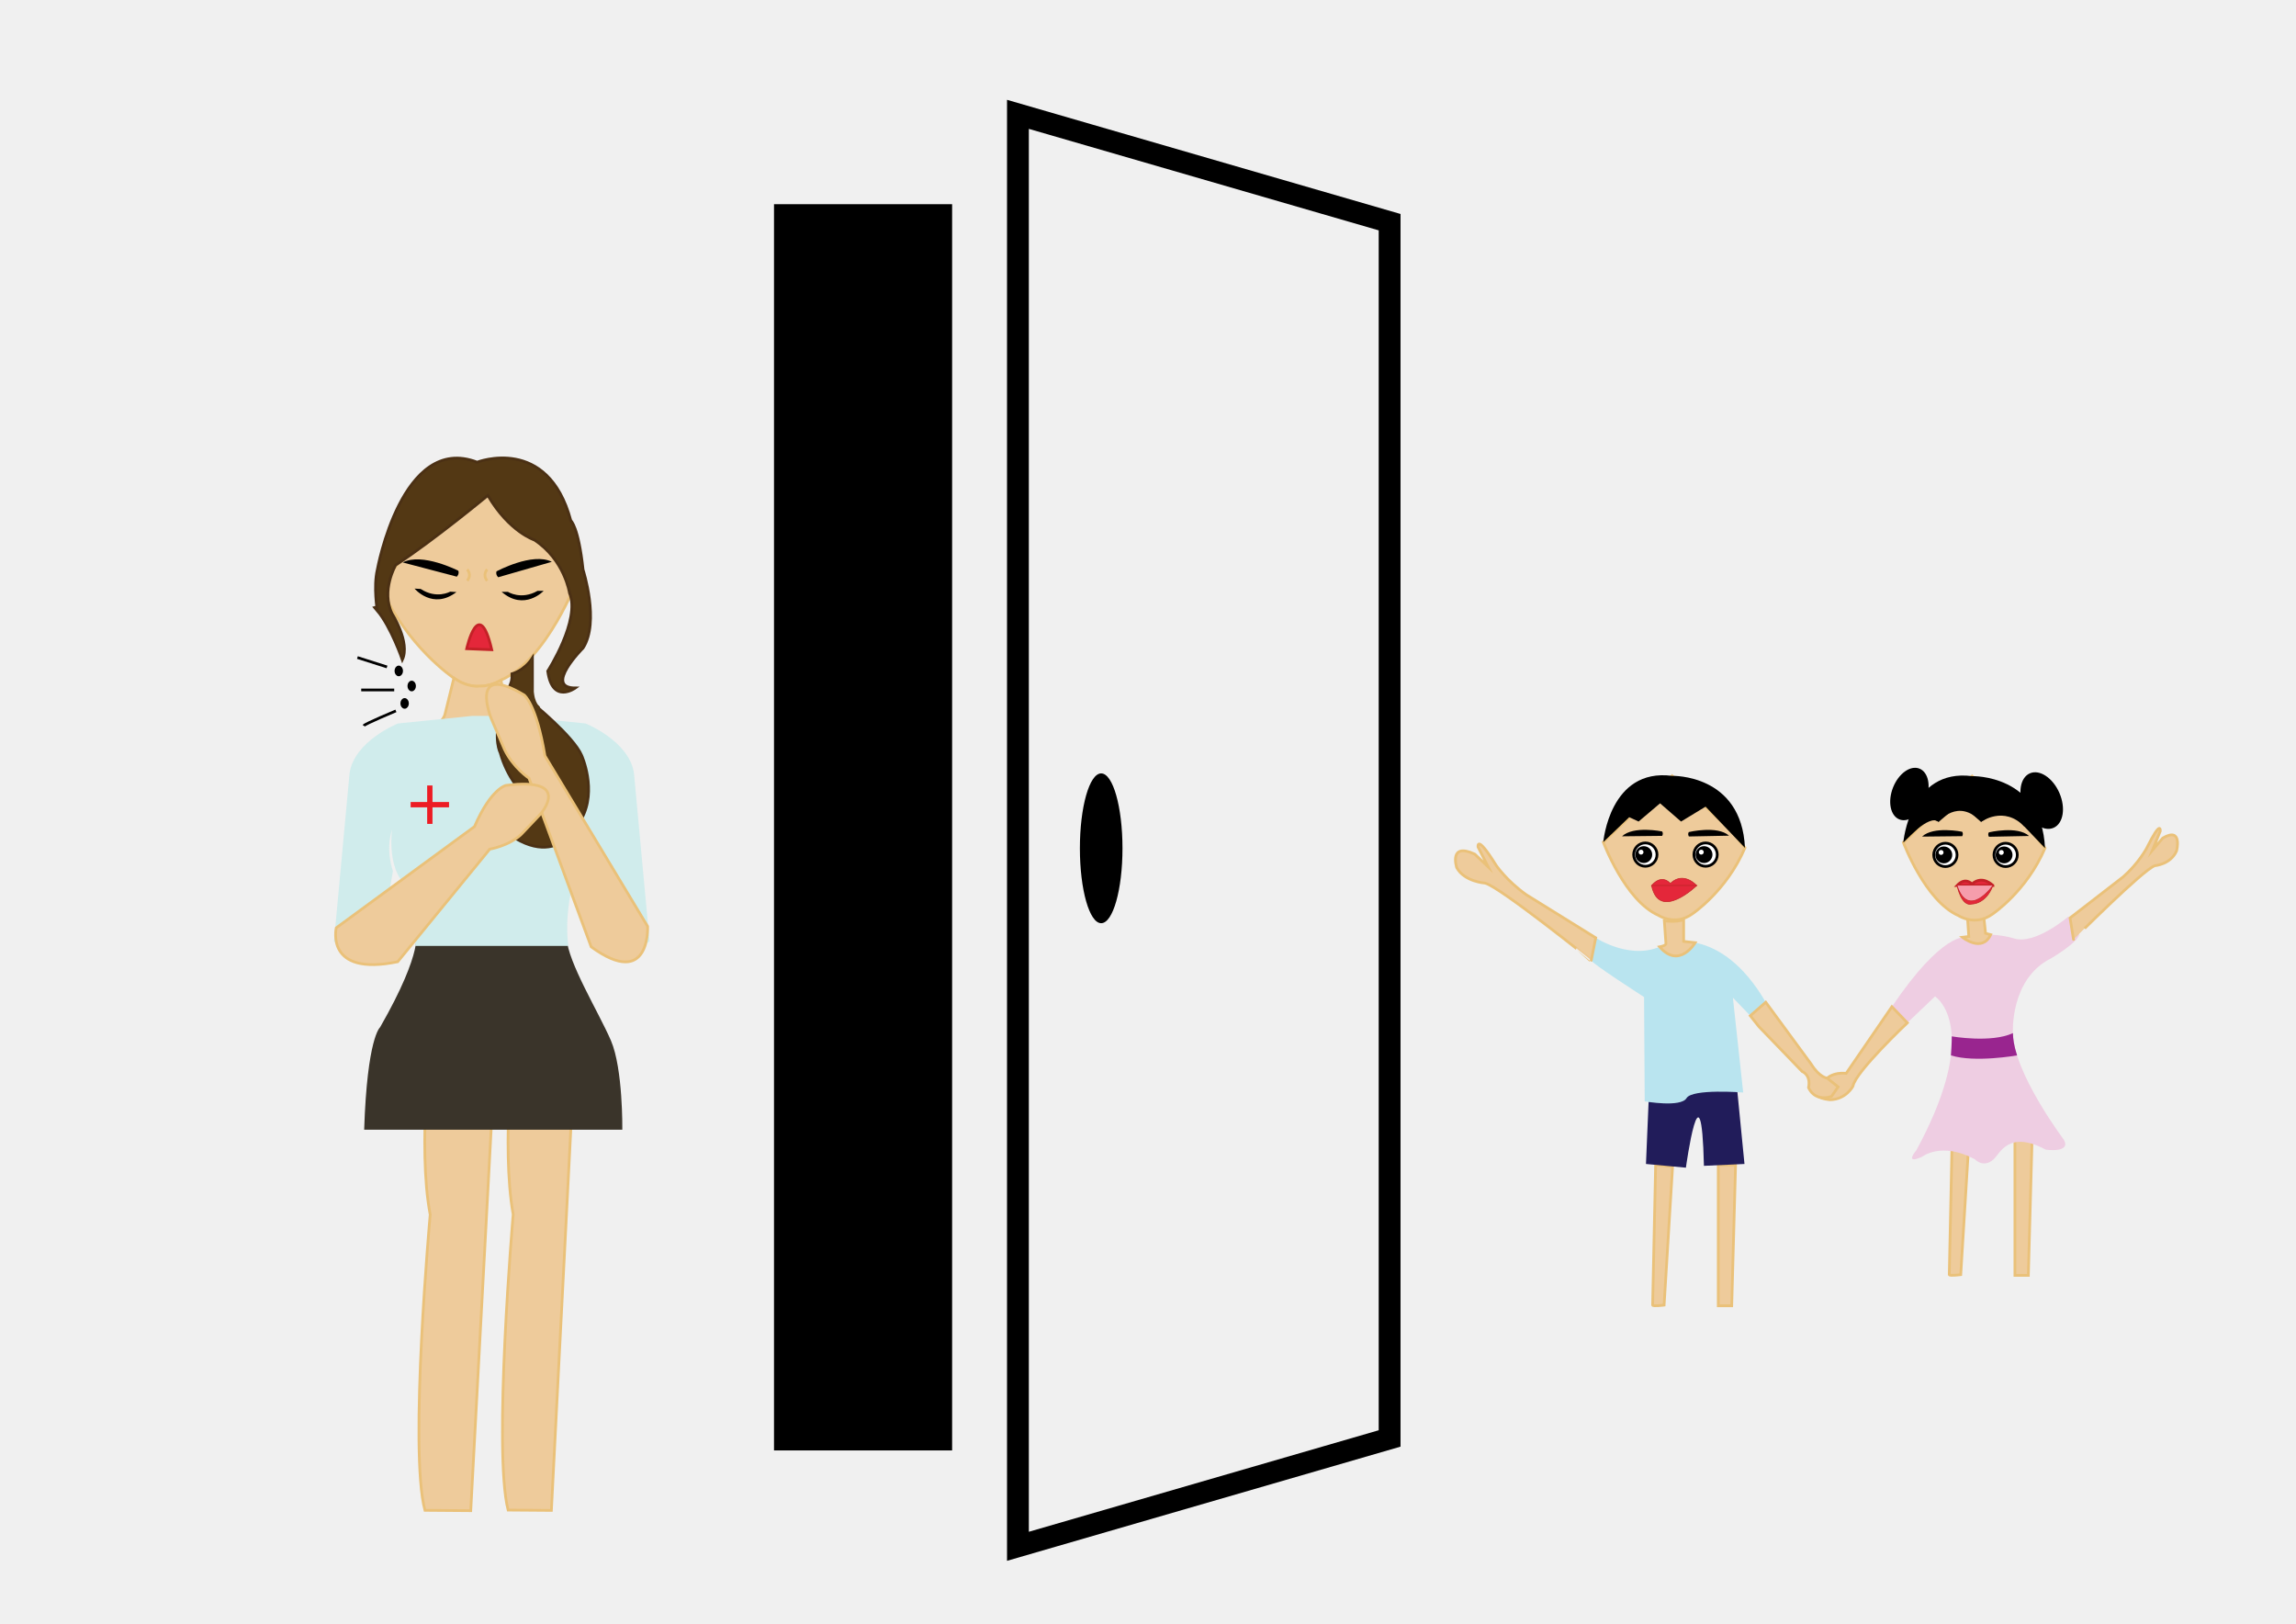
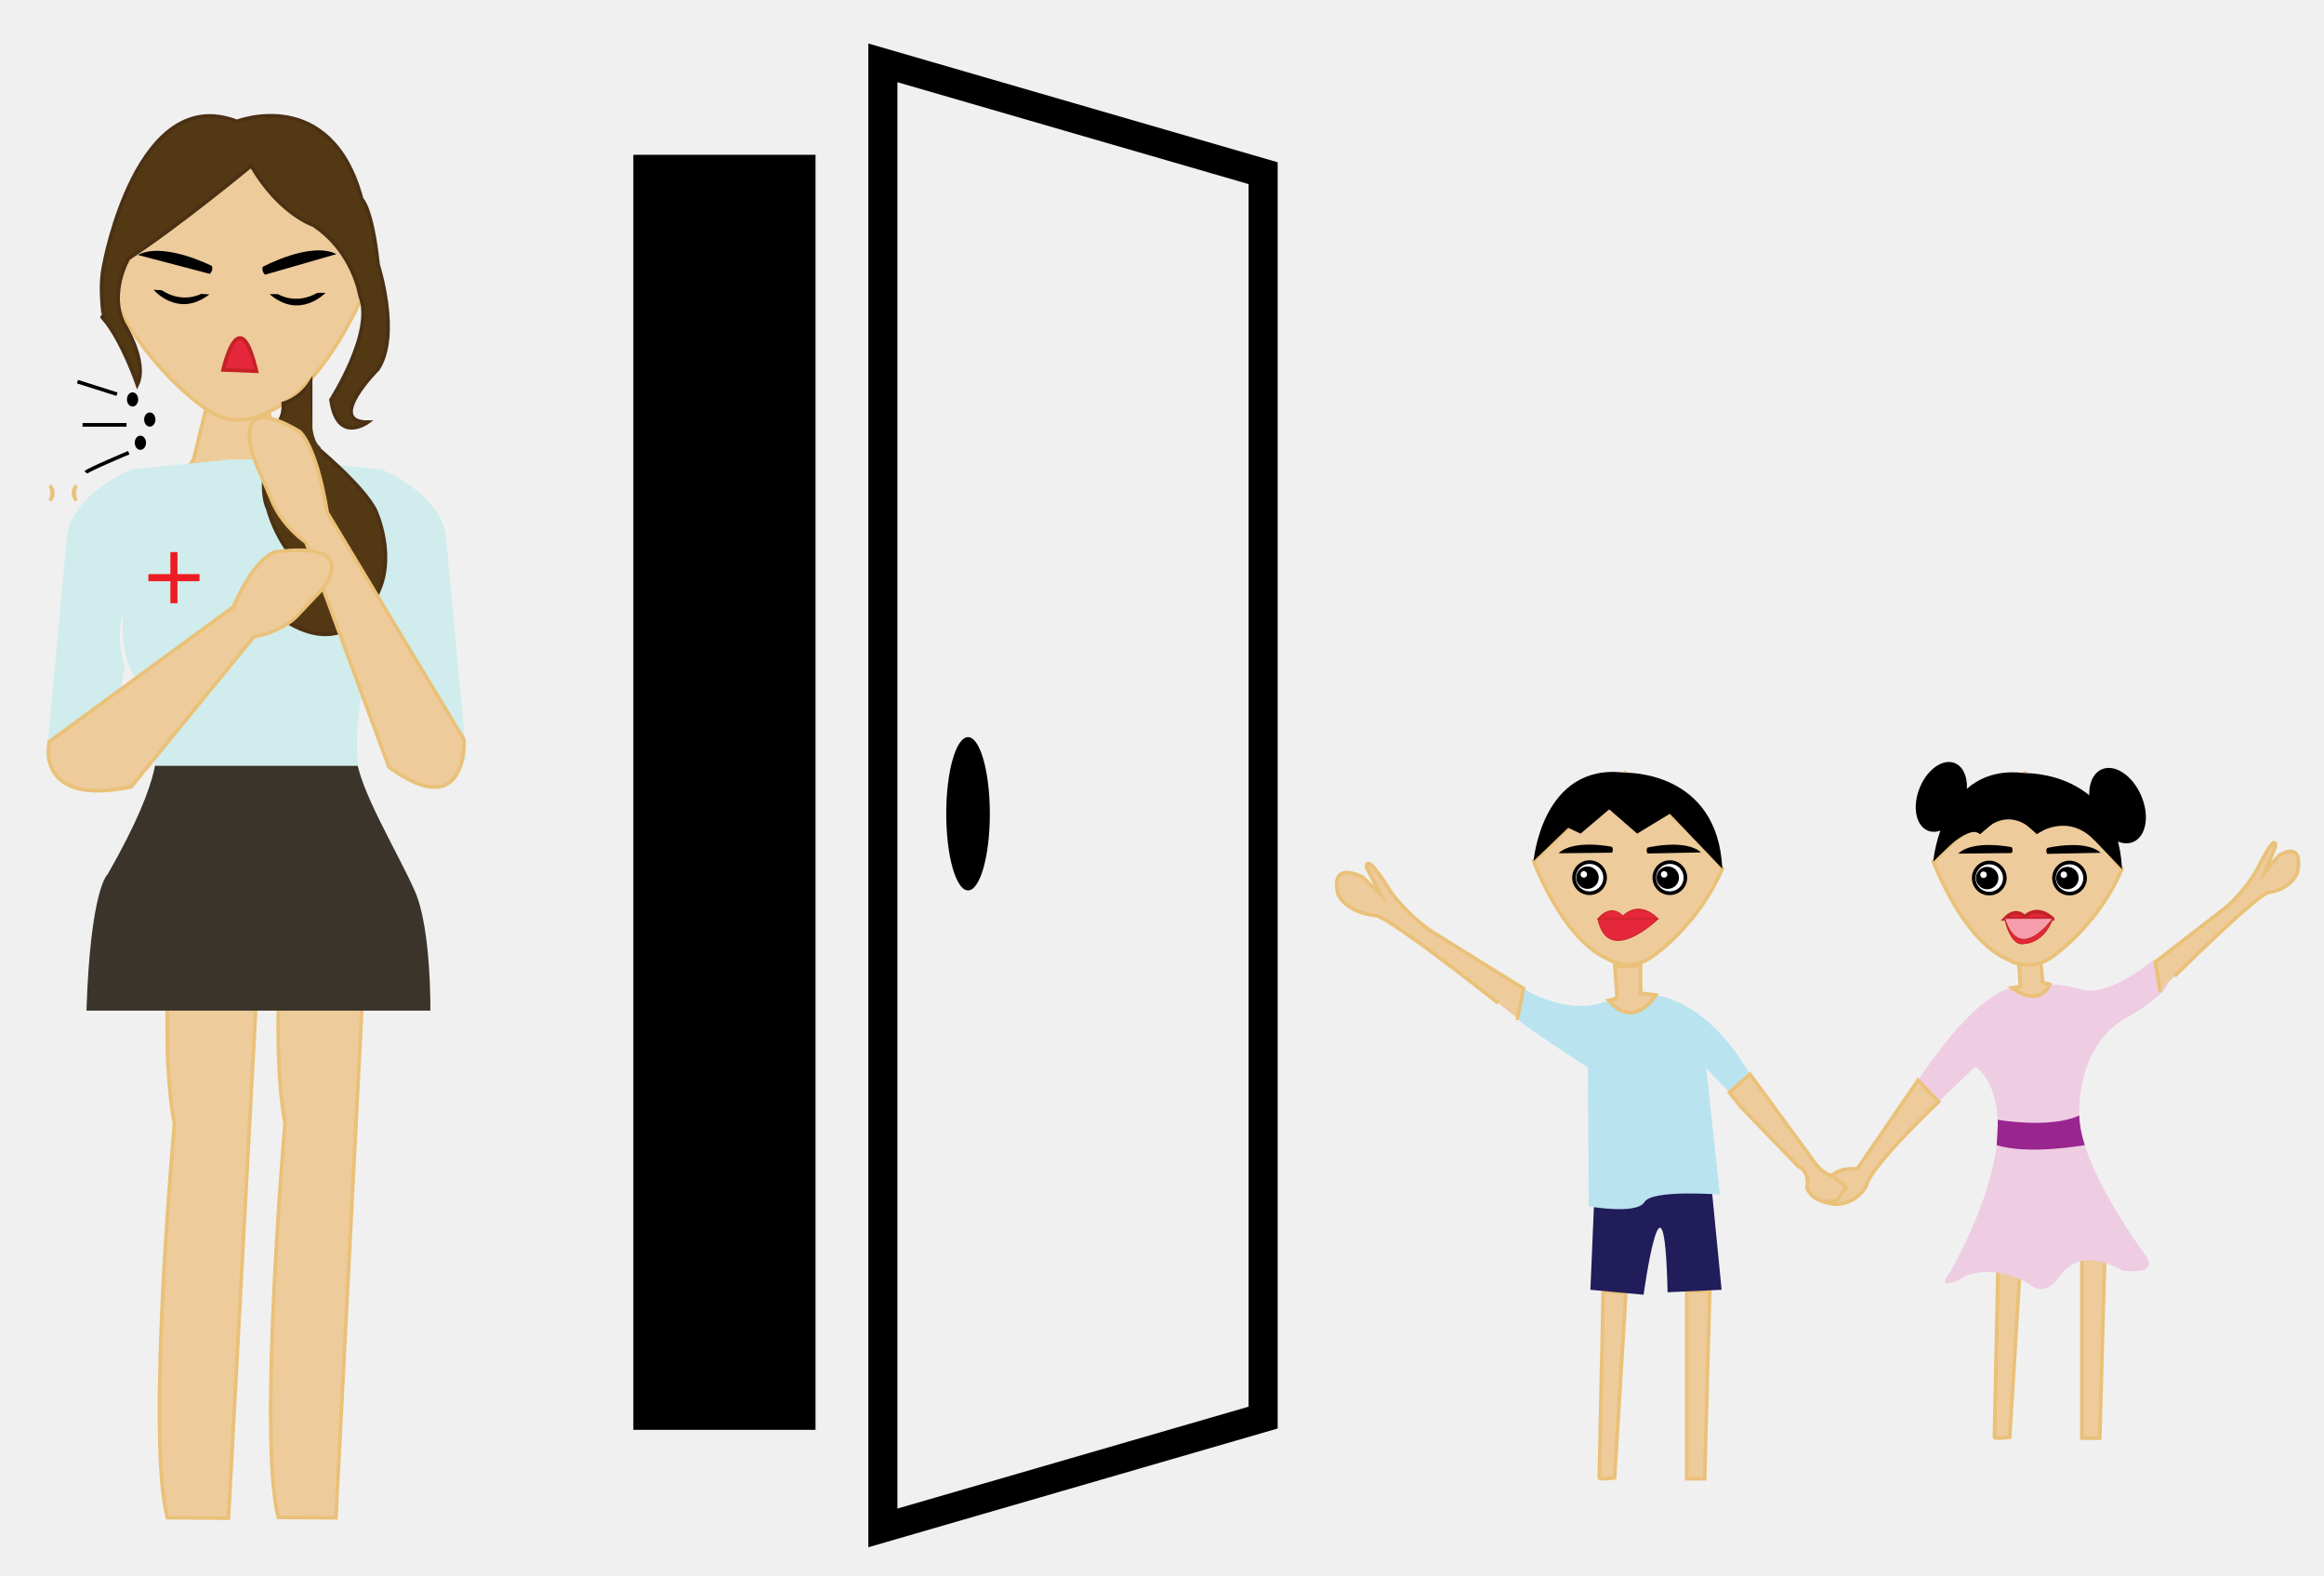
- <svg xmlns="http://www.w3.org/2000/svg" version="1.1" x="0px" y="0px" viewBox="0 0 841.89 595.28" style="enable-background:new 0 0 841.89 595.28;" xml:space="preserve">
+ <svg xmlns="http://www.w3.org/2000/svg" version="1.1" x="0px" y="0px" viewBox="0 0 639.7 433.6" style="enable-background:new 0 0 639.7 433.6;" xml:space="preserve">
  <style type="text/css">
	.st0{fill:#EECB9B;stroke:#EAC179;stroke-miterlimit:10;}
	.st1{fill:#3A342A;}
	.st2{fill:#ED1C24;}
	.st3{fill:#D0ECEC;}
	.st4{fill:#533814;stroke:#4B3014;stroke-miterlimit:10;}
	.st5{fill:#533814;}
	.st6{fill:#E4273A;stroke:#C42127;stroke-miterlimit:10;}
	.st7{stroke:#000000;stroke-miterlimit:10;}
	.st8{fill:none;stroke:#000000;stroke-width:8;stroke-miterlimit:10;}
	.st9{fill:#EECDE2;}
	.st10{fill:#211C5A;}
	.st11{fill:#B9E4EF;}
	.st12{fill:#99258F;}
	.st13{fill:#E4273A;stroke:#C42127;stroke-width:0.25;stroke-miterlimit:10;}
	.st14{fill:#FFFFFF;stroke:#000000;stroke-miterlimit:10;}
	.st15{fill:#F69DAC;}
</style>
  <g id="face">
    <g>
-       <path class="st0" d="M145.41,207.3c0.19-0.56,31.35-29.09,31.35-29.09l35.1,33.79c0,0-11.07,29.85-28.16,37.35    c0,0-8.45,5.63-17.27-0.75c0,0-17.46-11.6-26.84-33.67L145.41,207.3z" />
-       <path class="st0" d="M148.6,271.49c0,0,13.51-4.13,14.64-9.95l3.19-12.95l2.45,1.48l1.81,0.76l1.93,0.52l1.87,0.25l3.23-0.13    l2.29-0.51l1.91-0.69l1.79-0.93l1.88,10.7c0,0,4.36,12.15,25.34,11.45H148.6z" />
+       <path class="st0" d="M35.68,71.26c0.19-0.56,31.35-29.09,31.35-29.09l35.1,33.79c0,0-11.07,29.85-28.16,37.35    c0,0-8.45,5.63-17.27-0.75c0,0-17.46-11.6-26.84-33.67L35.68,71.26z" />
+       <path class="st0" d="M38.87,135.46c0,0,13.51-4.13,14.64-9.95l3.19-12.95l2.45,1.48l1.81,0.76l1.93,0.52l1.87,0.25l3.23-0.13    l2.29-0.51l1.91-0.69l1.79-0.93l1.88,10.7c0,0,4.36,12.15,25.34,11.45H38.87z" />
    </g>
  </g>
  <g id="skirt">
-     <path class="st0" d="M158.25,378.29c0,0-5.29,41.86-0.51,67.01c0,0-7.84,86.68-1.92,108.41l16.79,0.13l9.27-173.14L158.25,378.29z" />
-     <path class="st0" d="M188.68,378.2c0,0-5.02,41.87-0.51,67.01c0,0-7.45,86.69-1.86,108.41l15.87,0.12l8.83-173.14L188.68,378.2z" />
-     <path class="st1" d="M133.53,414.16h94.66c0,0,0.28-22.36-4.18-32.68c-4.45-10.32-15.78-28.67-16.24-37.55l-15.78-8.89l-39.53,6.31   c0,0,3.34,6.59-13.09,35.26C139.37,376.61,134.64,380.33,133.53,414.16z" />
+     <path class="st0" d="M48.53,242.25c0,0-5.29,41.86-0.51,67.01c0,0-7.84,86.68-1.92,108.41l16.79,0.13l9.27-173.14L48.53,242.25z" />
+     <path class="st0" d="M78.96,242.16c0,0-5.02,41.87-0.51,67.01c0,0-7.45,86.69-1.86,108.41l15.87,0.12l8.83-173.14L78.96,242.16z" />
+     <path class="st1" d="M23.8,278.12h94.66c0,0,0.28-22.36-4.18-32.68s-15.78-28.67-16.24-37.55L82.27,199l-39.53,6.31   c0,0,3.34,6.59-13.09,35.26C29.65,240.57,24.91,244.3,23.8,278.12z" />
  </g>
  <g id="top">
    <g>
-       <rect x="149.59" y="288.94" class="st2" width="14.08" height="1.95" />
-       <rect x="149.59" y="288.94" transform="matrix(-1.836970e-16 1 -1 -1.836970e-16 446.5514 133.2887)" class="st2" width="14.08" height="1.95" />
+       <rect x="39.86" y="152.91" class="st2" width="14.08" height="1.95" />
+       <rect x="39.86" y="152.91" transform="matrix(-1.836970e-16 1 -1 -1.836970e-16 200.7886 106.981)" class="st2" width="14.08" height="1.95" />
    </g>
-     <path class="st3" d="M209.12,346.8h-56.88c1.4-10.26-1.13-20.55-1.13-20.55c-9.86-5.47-7.32-22.24-7.32-22.24   c-2.54,7.76,0.28,15.35,0.28,15.35s-2.53,13.97-2.61,17.43c-0.54,22.76-19,8.35-19,8.35l5.71-61.6   c1.67-11.9,17.77-18.31,17.77-18.31l27.26-2.77h14.24l27.26,2.77c0,0,16.1,6.41,17.77,18.31l5.71,61.6c0,0-18.47,14.41-19-8.35   c-0.08-3.46-2.61-17.43-2.61-17.43s2.82-7.59,0.28-15.35c0,0,2.54,16.77-7.32,22.24c0,0-2.53,10.3-1.13,20.55h-56.88" />
+     <path class="st3" d="M99.39,210.76H42.51c1.4-10.26-1.13-20.55-1.13-20.55c-9.86-5.47-7.32-22.24-7.32-22.24   c-2.54,7.76,0.28,15.35,0.28,15.35s-2.53,13.97-2.61,17.43c-0.54,22.76-19,8.35-19,8.35l5.71-61.6   c1.67-11.9,17.77-18.31,17.77-18.31l27.26-2.77h14.24l27.26,2.77c0,0,16.1,6.41,17.77,18.31l5.71,61.6c0,0-18.47,14.41-19-8.35   c-0.08-3.46-2.61-17.43-2.61-17.43s2.82-7.59,0.28-15.35c0,0,2.54,16.77-7.32,22.24c0,0-2.53,10.3-1.13,20.55H41.8" />
    <g>
-       <rect x="150.57" y="294.03" class="st2" width="14.08" height="1.95" />
-       <rect x="150.57" y="294.03" transform="matrix(-1.836970e-16 1 -1 -1.836970e-16 452.6142 137.3991)" class="st2" width="14.08" height="1.95" />
+       <rect x="40.84" y="158" class="st2" width="14.08" height="1.95" />
+       <rect x="40.84" y="158" transform="matrix(-1.836970e-16 1 -1 -1.836970e-16 206.8513 111.0914)" class="st2" width="14.08" height="1.95" />
    </g>
  </g>
  <g id="hair">
-     <path class="st4" d="M138.35,208.86c0,0,9.01-50.12,36.6-39.42c0,0,25.9-10.14,34.35,21.4c0,0,2.82,2.25,4.5,18.02   c0,0,6.19,19.15,0,28.72c0,0-14.64,14.64-2.82,14.64c0,0-8.45,6.19-10.14-6.19c0,0,12.11-18.77,7.98-28.63   c0,0-1.78-12.11-12.86-19.43c0,0-9.3-3-17.08-16.33c0,0-19.71,16.33-33.79,25.53c0,0-5.44,9.39-1.31,17.83   c0,0,6.76,10.51,3.75,16.89c0,0-4.13-12.01-9.2-18.02C138.35,223.88,136.87,215.21,138.35,208.86z" />
-     <path class="st4" d="M187.72,247.03c0,0,4.5-1.13,7.51-5.82v16.52c0,0,15.02,12.2,18.02,19.15c0,0,5.82,12.76,0,23.28   c0,0-8.26,21.21-29.85,3.19c0,0,17.08,2.82,8.45-12.2c0,0-5.82-5.69-8.45-15.24c0,0-2.44-4.29,0-14.61   C185.84,250.97,187.91,252.1,187.72,247.03z" />
-     <path class="st5" d="M195.23,240.21c0,0-0.91,15.62,2.31,18.46c3.21,2.84-10.19,4.25-10.19,4.25L195.23,240.21z" />
+     <path class="st4" d="M28.62,72.83c0,0,9.01-50.12,36.6-39.42c0,0,25.9-10.14,34.35,21.4c0,0,2.82,2.25,4.5,18.02   c0,0,6.19,19.15,0,28.72c0,0-14.64,14.64-2.82,14.64c0,0-8.45,6.19-10.14-6.19c0,0,12.11-18.77,7.98-28.63   c0,0-1.78-12.11-12.86-19.43c0,0-9.3-3-17.08-16.33c0,0-19.71,16.33-33.79,25.53c0,0-5.44,9.39-1.31,17.83   c0,0,6.76,10.51,3.75,16.89c0,0-4.13-12.01-9.2-18.02C28.62,87.84,27.15,79.18,28.62,72.83z" />
+     <path class="st4" d="M77.99,111c0,0,4.5-1.13,7.51-5.82v16.52c0,0,15.02,12.2,18.02,19.15c0,0,5.82,12.76,0,23.28   c0,0-8.26,21.21-29.85,3.19c0,0,17.08,2.82,8.45-12.2c0,0-5.82-5.69-8.45-15.24c0,0-2.44-4.29,0-14.61   C76.11,114.94,78.18,116.06,77.99,111z" />
+     <path class="st5" d="M85.5,104.18c0,0-0.91,15.62,2.31,18.46c3.21,2.84-10.19,4.25-10.19,4.25L85.5,104.18z" />
  </g>
  <g id="face_1_">
    <g id="eyes">
-       <path d="M183.93,216.98h2.32c0,0,4.79,3.1,10.84-0.35h2.24C199.34,216.63,192.24,224.16,183.93,216.98z" />
-       <path d="M167.37,217.06l-2.32-0.14c0,0-4.96,2.81-10.8-1l-2.24-0.13C152.01,215.79,158.65,223.73,167.37,217.06z" />
-       <path class="st6" d="M171.12,237.83c0,0,4.45-20.03,9.2,0.37L171.12,237.83z" />
+       <path d="M74.2,80.94h2.32c0,0,4.79,3.1,10.84-0.35h2.24C89.61,80.59,82.51,88.12,74.2,80.94z" />
+       <path d="M57.64,81.02l-2.32-0.14c0,0-4.96,2.81-10.8-1l-2.24-0.13C42.28,79.75,48.92,87.7,57.64,81.02z" />
+       <path class="st6" d="M61.4,101.79c0,0,4.45-20.03,9.2,0.37L61.4,101.79z" />
    </g>
    <g id="eyebrows">
-       <path d="M182.06,209.47c0,0,13.19-7.12,20.28-3.5l-19.66,5.66C182.69,211.63,181.65,210.76,182.06,209.47z" />
-       <path d="M168.06,209.24c0,0-13.35-6.81-20.36-3.03l19.79,5.2C167.49,211.42,168.5,210.52,168.06,209.24z" />
+       <path d="M72.33,73.43c0,0,13.19-7.12,20.28-3.5L72.96,75.6C72.96,75.6,71.92,74.72,72.33,73.43z" />
+       <path d="M58.33,73.2c0,0-13.35-6.81-20.36-3.03l19.79,5.2C57.76,75.38,58.77,74.48,58.33,73.2z" />
    </g>
-     <path class="st0" d="M178.64,208.77c0,0-1.87,1.94,0,4.13" />
-     <path class="st0" d="M171.31,208.77c0,0,1.87,1.94,0,4.13" />
+     <path class="st0" d="M21.05,133.63c0,0-1.87,1.94,0,4.13" />
+     <path class="st0" d="M13.72,133.63c0,0,1.87,1.94,0,4.13" />
  </g>
  <g id="arms">
-     <path class="st0" d="M237.47,339.62c0,0,1.14,23.39-20.7,7.5l-22.8-61.83c0,0-5.82-3.84-9-10.57l-4.84-11.28   c0,0-8.49-20.95,12.05-8.65c0,0,4.49,3.25,7.64,22.32L237.47,339.62z" />
-     <path class="st0" d="M123.3,340.15c0,0-4.28,17.99,22.53,12.44l33.76-41.28c0,0,7.09-1.17,11.56-5.44l6.93-7.32   c0,0,12.3-13.74-12.57-10.61c0,0-5.5,1.13-11.52,15.09L123.3,340.15z" />
+     <path class="st0" d="M127.74,203.59c0,0,1.14,23.39-20.7,7.5l-22.8-61.83c0,0-5.82-3.84-9-10.57l-4.84-11.28   c0,0-8.49-20.95,12.05-8.65c0,0,4.49,3.25,7.64,22.32L127.74,203.59z" />
+     <path class="st0" d="M13.57,204.11c0,0-4.28,17.99,22.53,12.44l33.76-41.28c0,0,7.09-1.17,11.56-5.44l6.93-7.32   c0,0,12.3-13.74-12.57-10.61c0,0-5.5,1.13-11.52,15.09L13.57,204.11z" />
    <g>
-       <ellipse class="st7" cx="146.22" cy="245.97" rx="1.05" ry="1.45" />
-       <ellipse class="st7" cx="150.96" cy="251.5" rx="1.05" ry="1.45" />
-       <ellipse class="st7" cx="148.37" cy="257.88" rx="1.05" ry="1.45" />
-       <line class="st7" x1="131.06" y1="241.07" x2="141.91" y2="244.51" />
-       <line class="st7" x1="132.45" y1="252.95" x2="144.55" y2="252.95" />
-       <path class="st7" d="M133.38,266.06c0.47-0.72,11.79-5.44,11.79-5.44" />
+       <ellipse class="st7" cx="36.49" cy="109.93" rx="1.05" ry="1.45" />
+       <ellipse class="st7" cx="41.23" cy="115.46" rx="1.05" ry="1.45" />
+       <ellipse class="st7" cx="38.64" cy="121.85" rx="1.05" ry="1.45" />
+       <line class="st7" x1="21.33" y1="105.03" x2="32.19" y2="108.48" />
+       <line class="st7" x1="22.72" y1="116.92" x2="34.82" y2="116.92" />
+       <path class="st7" d="M23.65,130.02c0.47-0.72,11.79-5.44,11.79-5.44" />
    </g>
  </g>
  <g id="door">
-     <polygon class="st8" points="373.25,41.92 509.54,81.45 509.54,527.36 373.25,566.9  " />
-     <rect x="283.81" y="74.86" width="65.31" height="456.89" />
-     <ellipse cx="403.78" cy="311" rx="7.81" ry="27.46" />
+     <polygon class="st8" points="243.02,17.3 347.69,47.66 347.69,390.12 243.02,420.48  " />
+     <rect x="174.33" y="42.6" width="50.15" height="350.89" />
+     <ellipse cx="266.46" cy="223.95" rx="6" ry="21.09" />
  </g>
  <g id="kids">
-     <path class="st0" d="M715.85,415.9l6.22,0.58l-3.11,50.83c0,0-4.21,0.56-4.21,0C714.75,466.75,715.85,415.9,715.85,415.9z" />
-     <polygon class="st0" points="738.82,415.9 745.16,415.9 743.75,467.56 738.82,467.56  " />
-     <path class="st9" d="M720.86,343.59c0,0-8.5-2.12-27.15,25.49l5.67,5.9l10.15-9.68c0,0,5.6,3.51,6.13,14.65   c0.41,8.66-2.24,21.94-12.98,41.77c0,0-4.72,5.43,2.12,2.36c0,0,7.08-5.67,19.36,0.94c0,0,3.05,3.41,6.85,0   c2.36-2.12,5.43-10.85,19.12-3.54c0,0,9.44,1.37,6.61-3.68c0,0-18.41-24.41-18.65-39.04c0,0-1.18-19.83,13.93-27.38   c0,0,10.15-5.9,10.39-8.97l-4.01-6.37c0,0-12.04,10.39-19.83,8.03C738.56,344.06,730.07,341.22,720.86,343.59z" />
-     <path class="st0" d="M607.08,427.06l6.22,0.58l-3.11,50.83c0,0-4.21,0.56-4.21,0S607.08,427.06,607.08,427.06z" />
-     <polygon class="st0" points="630.05,427.06 636.39,427.06 634.98,478.72 630.05,478.72  " />
-     <path class="st10" d="M603.54,426.73l14.64,1.36c0,0,5.67-41.02,6.61-0.68l14.87-0.68l-2.6-26.44l-15.46-12.8L604.5,404   L603.54,426.73z" />
-     <path class="st11" d="M585.13,343.82c0,0,13.93,9.21,25.73,2.12c0,0,19.83-7.32,36.59,21.48l-5.67,4.96l-6.37-6.61l3.78,34.76   c0,0-18.65-1.48-20.77,2.06c-2.12,3.54-15.34,1.18-15.34,1.18l-0.24-38.24c0,0-19.83-12.75-19.36-13.46   S585.13,343.82,585.13,343.82z" />
-     <path class="st0" d="M544.53,323.76c0,0-7.55-0.47-10.39-5.67c0,0-3.07-9.44,6.61-4.96l4.96,4.71l-3.74-7.29   c0,0-0.75-5.19,6.57,6.6c0,0,3.78,5.66,11.09,10.85l25.49,15.82l-1.65,8.26C583.48,352.08,550.01,325.17,544.53,323.76z" />
-     <path class="st0" d="M676.95,393.51l16.76-24.43l5.67,5.9c0,0-19.12,18.06-19.95,23.25c0,0-2.48,4.84-8.38,4.96   c0,0-11.67-0.82-1.06-7.91C669.99,395.28,672.23,393,676.95,393.51z" />
-     <path class="st0" d="M644.97,376.4l15.82,16.41c0,0,3.3,1.18,2.36,5.9c0,0,1.84,5.25,8.38,3.3l2.48-3.54l-4.01-3.19   c0,0-2.83-0.24-5.9-5.19l-16.64-22.66l-5.67,4.96L644.97,376.4z" />
-     <path class="st0" d="M610.27,337.57c0,0,4.25,0.71,7.08-0.44v8l4.24,0.47c0,0-5.84,9.85-13.05,1.53c0,0,2.38-0.41,2.32-1.18   S610.27,337.57,610.27,337.57z" />
-     <path class="st0" d="M719.57,343.62c0,0,7.2,5.81,10.38-0.95l-1.89-0.5l-0.94-8.85c0,0-2.24,2.12-5.9,0l0.69,10.02L719.57,343.62z" />
-     <path class="st0" d="M790.14,317.38c0,0,5.79-0.45,7.96-5.41c0,0,2.35-9.02-5.06-4.73l-3.8,4.49l2.86-6.96c0,0,0.57-4.96-5.03,6.3   c0,0-2.89,5.4-8.5,10.36l-19.53,15.1l1.27,7.89C760.3,344.43,785.94,318.73,790.14,317.38z" />
-     <path class="st12" d="M715.66,379.95c0,0,14.5,2.52,22.43-1.19l0.1,1.67l0.26,1.88l0.44,2.08l0.72,2.53c0,0-15.5,2.78-24.24,0   C715.37,386.92,715.75,381.24,715.66,379.95z" />
-     <path class="st0" d="M635.66,305.36c-0.13-0.4-22.54-20.92-22.54-20.92l-25.23,24.29c0,0,7.96,21.46,20.24,26.85   c0,0,6.07,4.05,12.41-0.54c0,0,12.55-8.34,19.3-24.21L635.66,305.36z" />
-     <path d="M609.46,304.82c0,0-10.55-2.18-14.69,1.78l14.71-0.16C609.47,306.44,610.01,305.63,609.46,304.82z" />
-     <path d="M619.25,305.04c0,0,10.48-2.5,14.74,1.33l-14.71,0.29C619.28,306.66,618.73,305.86,619.25,305.04z" />
+     <path class="st0" d="M550.08,344.11l6.22,0.58l-3.11,50.83c0,0-4.21,0.56-4.21,0C548.98,394.96,550.08,344.11,550.08,344.11z" />
+     <polygon class="st0" points="573.05,344.11 579.39,344.11 577.98,395.77 573.05,395.77  " />
+     <path class="st9" d="M555.09,271.8c0,0-8.5-2.12-27.15,25.49l5.67,5.9l10.15-9.68c0,0,5.6,3.51,6.13,14.65   c0.41,8.66-2.24,21.94-12.98,41.77c0,0-4.72,5.43,2.12,2.36c0,0,7.08-5.67,19.36,0.94c0,0,3.05,3.41,6.85,0   c2.36-2.12,5.43-10.85,19.12-3.54c0,0,9.44,1.37,6.61-3.68c0,0-18.41-24.41-18.65-39.04c0,0-1.18-19.83,13.93-27.38   c0,0,10.15-5.9,10.39-8.97l-4.01-6.37c0,0-12.04,10.39-19.83,8.03C572.8,272.27,564.3,269.44,555.09,271.8z" />
+     <path class="st0" d="M441.31,355.28l6.22,0.58l-3.11,50.83c0,0-4.21,0.56-4.21,0C440.21,406.12,441.31,355.28,441.31,355.28z" />
+     <polygon class="st0" points="464.28,355.28 470.62,355.28 469.21,406.94 464.28,406.94  " />
+     <path class="st10" d="M437.77,354.95l14.64,1.36c0,0,5.67-41.02,6.61-0.68l14.87-0.68l-2.6-26.44l-15.46-12.8l-17.1,16.51   L437.77,354.95z" />
+     <path class="st11" d="M419.36,272.04c0,0,13.93,9.21,25.73,2.12c0,0,19.83-7.32,36.59,21.48l-5.67,4.96l-6.37-6.61l3.78,34.76   c0,0-18.65-1.48-20.77,2.06c-2.12,3.54-15.34,1.18-15.34,1.18l-0.24-38.24c0,0-19.83-12.75-19.36-13.46   S419.36,272.04,419.36,272.04z" />
+     <path class="st0" d="M378.76,251.97c0,0-7.55-0.47-10.39-5.67c0,0-3.07-9.44,6.61-4.96l4.96,4.71l-3.74-7.29   c0,0-0.75-5.19,6.57,6.6c0,0,3.78,5.66,11.09,10.85l25.49,15.82l-1.65,8.26C417.71,280.3,384.24,253.39,378.76,251.97z" />
+     <path class="st0" d="M511.19,321.73l16.76-24.43l5.67,5.9c0,0-19.12,18.06-19.95,23.25c0,0-2.48,4.84-8.38,4.96   c0,0-11.67-0.82-1.06-7.91C504.22,323.5,506.47,321.21,511.19,321.73z" />
+     <path class="st0" d="M479.2,304.61l15.82,16.41c0,0,3.3,1.18,2.36,5.9c0,0,1.84,5.25,8.38,3.3l2.48-3.54l-4.01-3.19   c0,0-2.83-0.24-5.9-5.19l-16.64-22.66l-5.67,4.96L479.2,304.61z" />
+     <path class="st0" d="M444.5,265.78c0,0,4.25,0.71,7.08-0.44v8l4.24,0.47c0,0-5.84,9.85-13.05,1.53c0,0,2.38-0.41,2.32-1.18   C445.03,273.39,444.5,265.78,444.5,265.78z" />
+     <path class="st0" d="M553.8,271.84c0,0,7.2,5.81,10.38-0.95l-1.89-0.5l-0.94-8.85c0,0-2.24,2.12-5.9,0l0.69,10.02L553.8,271.84z" />
+     <path class="st0" d="M624.37,245.59c0,0,5.79-0.45,7.96-5.41c0,0,2.35-9.02-5.06-4.73l-3.8,4.49l2.86-6.96c0,0,0.57-4.96-5.03,6.3   c0,0-2.89,5.4-8.5,10.36l-19.53,15.1l1.27,7.89C594.53,272.64,620.17,246.95,624.37,245.59z" />
+     <path class="st12" d="M549.9,308.17c0,0,14.5,2.52,22.43-1.19l0.1,1.67l0.26,1.88l0.44,2.08l0.72,2.53c0,0-15.5,2.78-24.24,0   C549.61,315.14,549.98,309.46,549.9,308.17z" />
+     <path class="st0" d="M469.9,233.58c-0.13-0.4-22.54-20.92-22.54-20.92l-25.23,24.29c0,0,7.96,21.46,20.24,26.85   c0,0,6.07,4.05,12.41-0.54c0,0,12.55-8.34,19.3-24.21L469.9,233.58z" />
+     <path d="M443.69,233.04c0,0-10.55-2.18-14.69,1.78l14.71-0.16C443.71,234.66,444.24,233.84,443.69,233.04z" />
+     <path d="M453.48,233.26c0,0,10.48-2.5,14.74,1.33l-14.71,0.29C453.52,234.87,452.96,234.08,453.48,233.26z" />
    <g>
-       <path class="st13" d="M622.13,324.66c0,0-4.66-5.36-9.51-0.91c0,0-0.12,0.19-0.32-0.02c0,0-2.92-3.49-6.7,0.93H622.13z" />
-       <path class="st13" d="M622.13,324.66c0,0-13.73,13.33-16.53,0H622.13z" />
+       <path class="st13" d="M456.37,252.88c0,0-4.66-5.36-9.51-0.91c0,0-0.12,0.19-0.32-0.02c0,0-2.92-3.49-6.7,0.93H456.37z" />
+       <path class="st13" d="M456.37,252.88c0,0-13.73,13.33-16.53,0H456.37z" />
    </g>
-     <path d="M587.89,308.73c0,0,2.32-27.26,25.23-24.29c0,0,25.47-0.79,26.72,26.4l-14.44-15.11l-9,5.46l-7.69-6.68l-7.88,6.68   l-3.43-1.6L587.89,308.73z" />
+     <path d="M422.13,236.95c0,0,2.32-27.26,25.23-24.29c0,0,25.47-0.79,26.72,26.4l-14.44-15.11l-9,5.46l-7.69-6.68l-7.88,6.68   l-3.43-1.6L422.13,236.95z" />
    <g id="Layer_11">
-       <circle class="st14" cx="625.4" cy="313.31" r="4.28" />
-       <path d="M621.74,313.31c0,1.71,1.38,3.09,3.09,3.09s3.09-1.38,3.09-3.09s-1.38-3.09-3.09-3.09S621.74,311.61,621.74,313.31z     M622.92,312.41c0-0.5,0.4-0.9,0.9-0.9s0.9,0.4,0.9,0.9s-0.4,0.9-0.9,0.9S622.92,312.91,622.92,312.41z" />
-       <circle class="st14" cx="603.31" cy="313.31" r="4.28" />
-       <path d="M599.64,313.31c0,1.71,1.38,3.09,3.09,3.09s3.09-1.38,3.09-3.09s-1.38-3.09-3.09-3.09S599.64,311.61,599.64,313.31z     M600.83,312.41c0-0.5,0.4-0.9,0.9-0.9s0.9,0.4,0.9,0.9s-0.4,0.9-0.9,0.9S600.83,312.91,600.83,312.41z" />
-       <path class="st0" d="M745.68,305.47c-0.13-0.4-22.54-20.92-22.54-20.92l-25.23,24.29c0,0,7.96,21.46,20.24,26.85    c0,0,6.07,4.05,12.41-0.54c0,0,12.55-8.34,19.3-24.21L745.68,305.47z" />
-       <path d="M719.48,304.93c0,0-10.55-2.18-14.69,1.78l14.71-0.16C719.49,306.55,720.02,305.73,719.48,304.93z" />
-       <path d="M729.27,305.15c0,0,10.48-2.5,14.74,1.33l-14.71,0.29C729.3,306.77,728.75,305.97,729.27,305.15z" />
-       <path class="st6" d="M730.76,324.65c0,0-3.7-3.96-7.57-0.67c0,0-0.09,0.14-0.26-0.01c0,0-2.32-2.58-5.33,0.69H730.76z" />
-       <path d="M697.91,308.84c0,0,2.32-27.26,25.23-24.29c0,0,25.47-0.79,26.72,26.4l-14.44-15.11l-9,5.46l-7.69-6.68l-7.88,6.68    l-3.43-1.6L697.91,308.84z" />
-       <circle class="st14" cx="735.42" cy="313.42" r="4.28" />
-       <path d="M731.76,313.42c0,1.71,1.38,3.09,3.09,3.09s3.09-1.38,3.09-3.09c0-1.71-1.38-3.09-3.09-3.09S731.76,311.71,731.76,313.42z     M732.94,312.52c0-0.5,0.4-0.9,0.9-0.9s0.9,0.4,0.9,0.9c0,0.5-0.4,0.9-0.9,0.9S732.94,313.02,732.94,312.52z" />
-       <circle class="st14" cx="713.33" cy="313.42" r="4.28" />
-       <path d="M709.66,313.42c0,1.71,1.38,3.09,3.09,3.09c1.71,0,3.09-1.38,3.09-3.09c0-1.71-1.38-3.09-3.09-3.09    C711.05,310.33,709.66,311.71,709.66,313.42z M710.85,312.52c0-0.5,0.4-0.9,0.9-0.9s0.9,0.4,0.9,0.9c0,0.5-0.4,0.9-0.9,0.9    S710.85,313.02,710.85,312.52z" />
-       <ellipse transform="matrix(0.3673 -0.9301 0.9301 0.3673 172.2231 835.3743)" cx="700.14" cy="291.1" rx="10.01" ry="6.46" />
-       <ellipse transform="matrix(0.9168 -0.3994 0.3994 0.9168 -54.9023 323.4621)" cx="748.63" cy="293.46" rx="7.06" ry="10.89" />
-       <path d="M697.91,308.84c0,0,9.4-10.62,12.93-7.55c0,0,7.14-9.04,15.58,0c0,0,8.36-6.12,15.9,1.77l6.3-7.14l-21.14-4.82h-17.82    l-6.47,7.04L697.91,308.84z" />
-       <path class="st15" d="M717.61,324.65h13.15C730.76,324.65,721.97,337.26,717.61,324.65z" />
-       <path class="st13" d="M717.61,324.65c0,0,1.56,7.87,5.43,6.78c0,0,5.1,0.13,7.72-6.78C730.76,324.65,721.75,337.37,717.61,324.65z    " />
+       <circle class="st14" cx="459.64" cy="241.53" r="4.28" />
+       <path d="M455.98,241.53c0,1.71,1.38,3.09,3.09,3.09c1.71,0,3.09-1.38,3.09-3.09c0-1.71-1.38-3.09-3.09-3.09    C457.36,238.44,455.98,239.82,455.98,241.53z M457.16,240.63c0-0.5,0.4-0.9,0.9-0.9s0.9,0.4,0.9,0.9s-0.4,0.9-0.9,0.9    S457.16,241.13,457.16,240.63z" />
+       <circle class="st14" cx="437.54" cy="241.53" r="4.28" />
+       <path d="M433.88,241.53c0,1.71,1.38,3.09,3.09,3.09c1.71,0,3.09-1.38,3.09-3.09c0-1.71-1.38-3.09-3.09-3.09    C435.26,238.44,433.88,239.82,433.88,241.53z M435.06,240.63c0-0.5,0.4-0.9,0.9-0.9c0.5,0,0.9,0.4,0.9,0.9s-0.4,0.9-0.9,0.9    C435.46,241.53,435.06,241.13,435.06,240.63z" />
+       <path class="st0" d="M579.91,233.68c-0.13-0.4-22.54-20.92-22.54-20.92l-25.23,24.29c0,0,7.96,21.46,20.24,26.85    c0,0,6.07,4.05,12.41-0.54c0,0,12.55-8.34,19.3-24.21L579.91,233.68z" />
+       <path d="M553.71,233.14c0,0-10.55-2.18-14.69,1.78l14.71-0.16C553.73,234.76,554.26,233.95,553.71,233.14z" />
+       <path d="M563.5,233.36c0,0,10.48-2.5,14.74,1.33l-14.71,0.29C563.53,234.98,562.98,234.18,563.5,233.36z" />
+       <path class="st6" d="M564.99,252.86c0,0-3.7-3.96-7.57-0.67c0,0-0.09,0.14-0.26-0.01c0,0-2.32-2.58-5.33,0.69H564.99z" />
+       <path d="M532.15,237.06c0,0,2.32-27.26,25.23-24.29c0,0,25.47-0.79,26.72,26.4l-14.44-15.11l-9,5.46l-7.69-6.68l-7.88,6.68    l-3.43-1.6L532.15,237.06z" />
+       <circle class="st14" cx="569.66" cy="241.64" r="4.28" />
+       <path d="M565.99,241.64c0,1.71,1.38,3.09,3.09,3.09c1.71,0,3.09-1.38,3.09-3.09s-1.38-3.09-3.09-3.09    C567.38,238.54,565.99,239.93,565.99,241.64z M567.18,240.73c0-0.5,0.4-0.9,0.9-0.9s0.9,0.4,0.9,0.9c0,0.5-0.4,0.9-0.9,0.9    S567.18,241.23,567.18,240.73z" />
+       <circle class="st14" cx="547.56" cy="241.64" r="4.28" />
+       <path d="M543.9,241.64c0,1.71,1.38,3.09,3.09,3.09s3.09-1.38,3.09-3.09s-1.38-3.09-3.09-3.09S543.9,239.93,543.9,241.64z     M545.08,240.73c0-0.5,0.4-0.9,0.9-0.9s0.9,0.4,0.9,0.9c0,0.5-0.4,0.9-0.9,0.9S545.08,241.23,545.08,240.73z" />
+       <ellipse transform="matrix(0.3673 -0.9301 0.9301 0.3673 134.1117 635.7772)" cx="534.38" cy="219.31" rx="10.01" ry="6.46" />
+       <ellipse transform="matrix(0.9168 -0.3994 0.3994 0.9168 -40.0269 251.272)" cx="582.86" cy="221.67" rx="7.06" ry="10.89" />
+       <path d="M532.15,237.06c0,0,9.4-10.62,12.93-7.55c0,0,7.14-9.04,15.58,0c0,0,8.36-6.12,15.9,1.77l6.3-7.14l-21.14-4.82H543.9    l-6.47,7.04L532.15,237.06z" />
+       <path class="st15" d="M551.84,252.86h13.15C564.99,252.86,556.2,265.47,551.84,252.86z" />
+       <path class="st13" d="M551.84,252.86c0,0,1.56,7.87,5.43,6.78c0,0,5.1,0.13,7.72-6.78C564.99,252.86,555.98,265.58,551.84,252.86z    " />
    </g>
  </g>
</svg>
